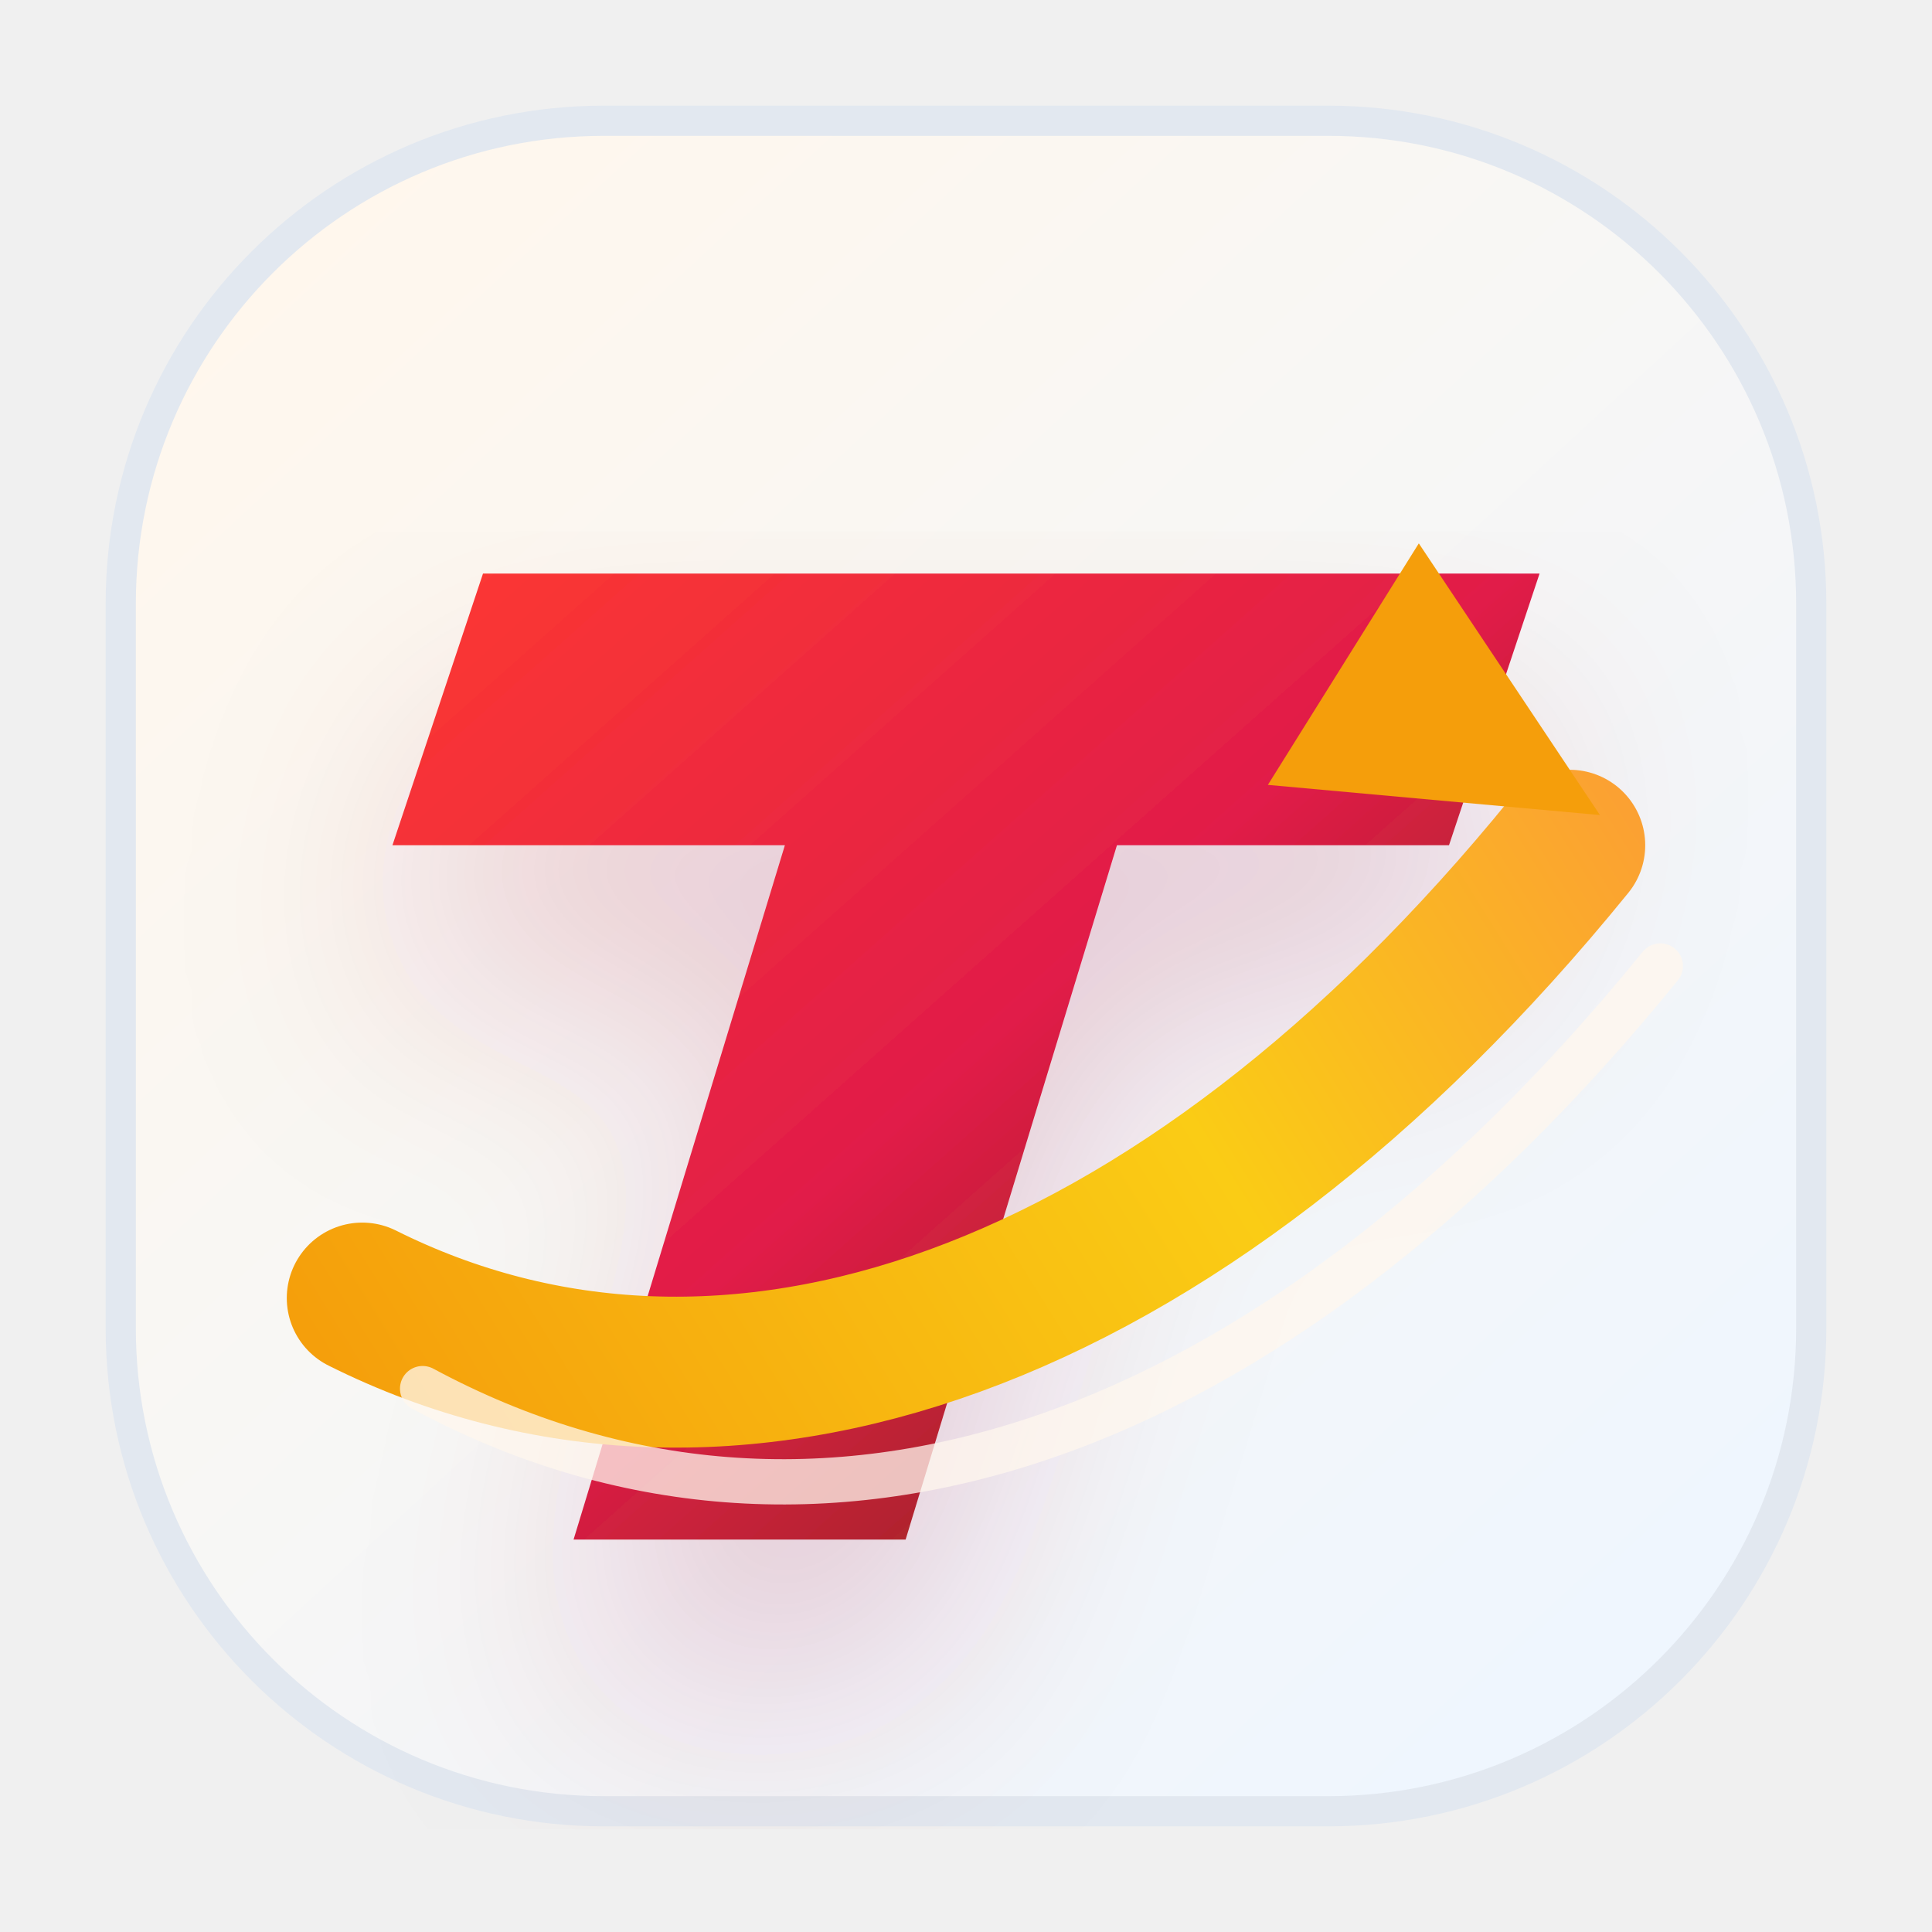
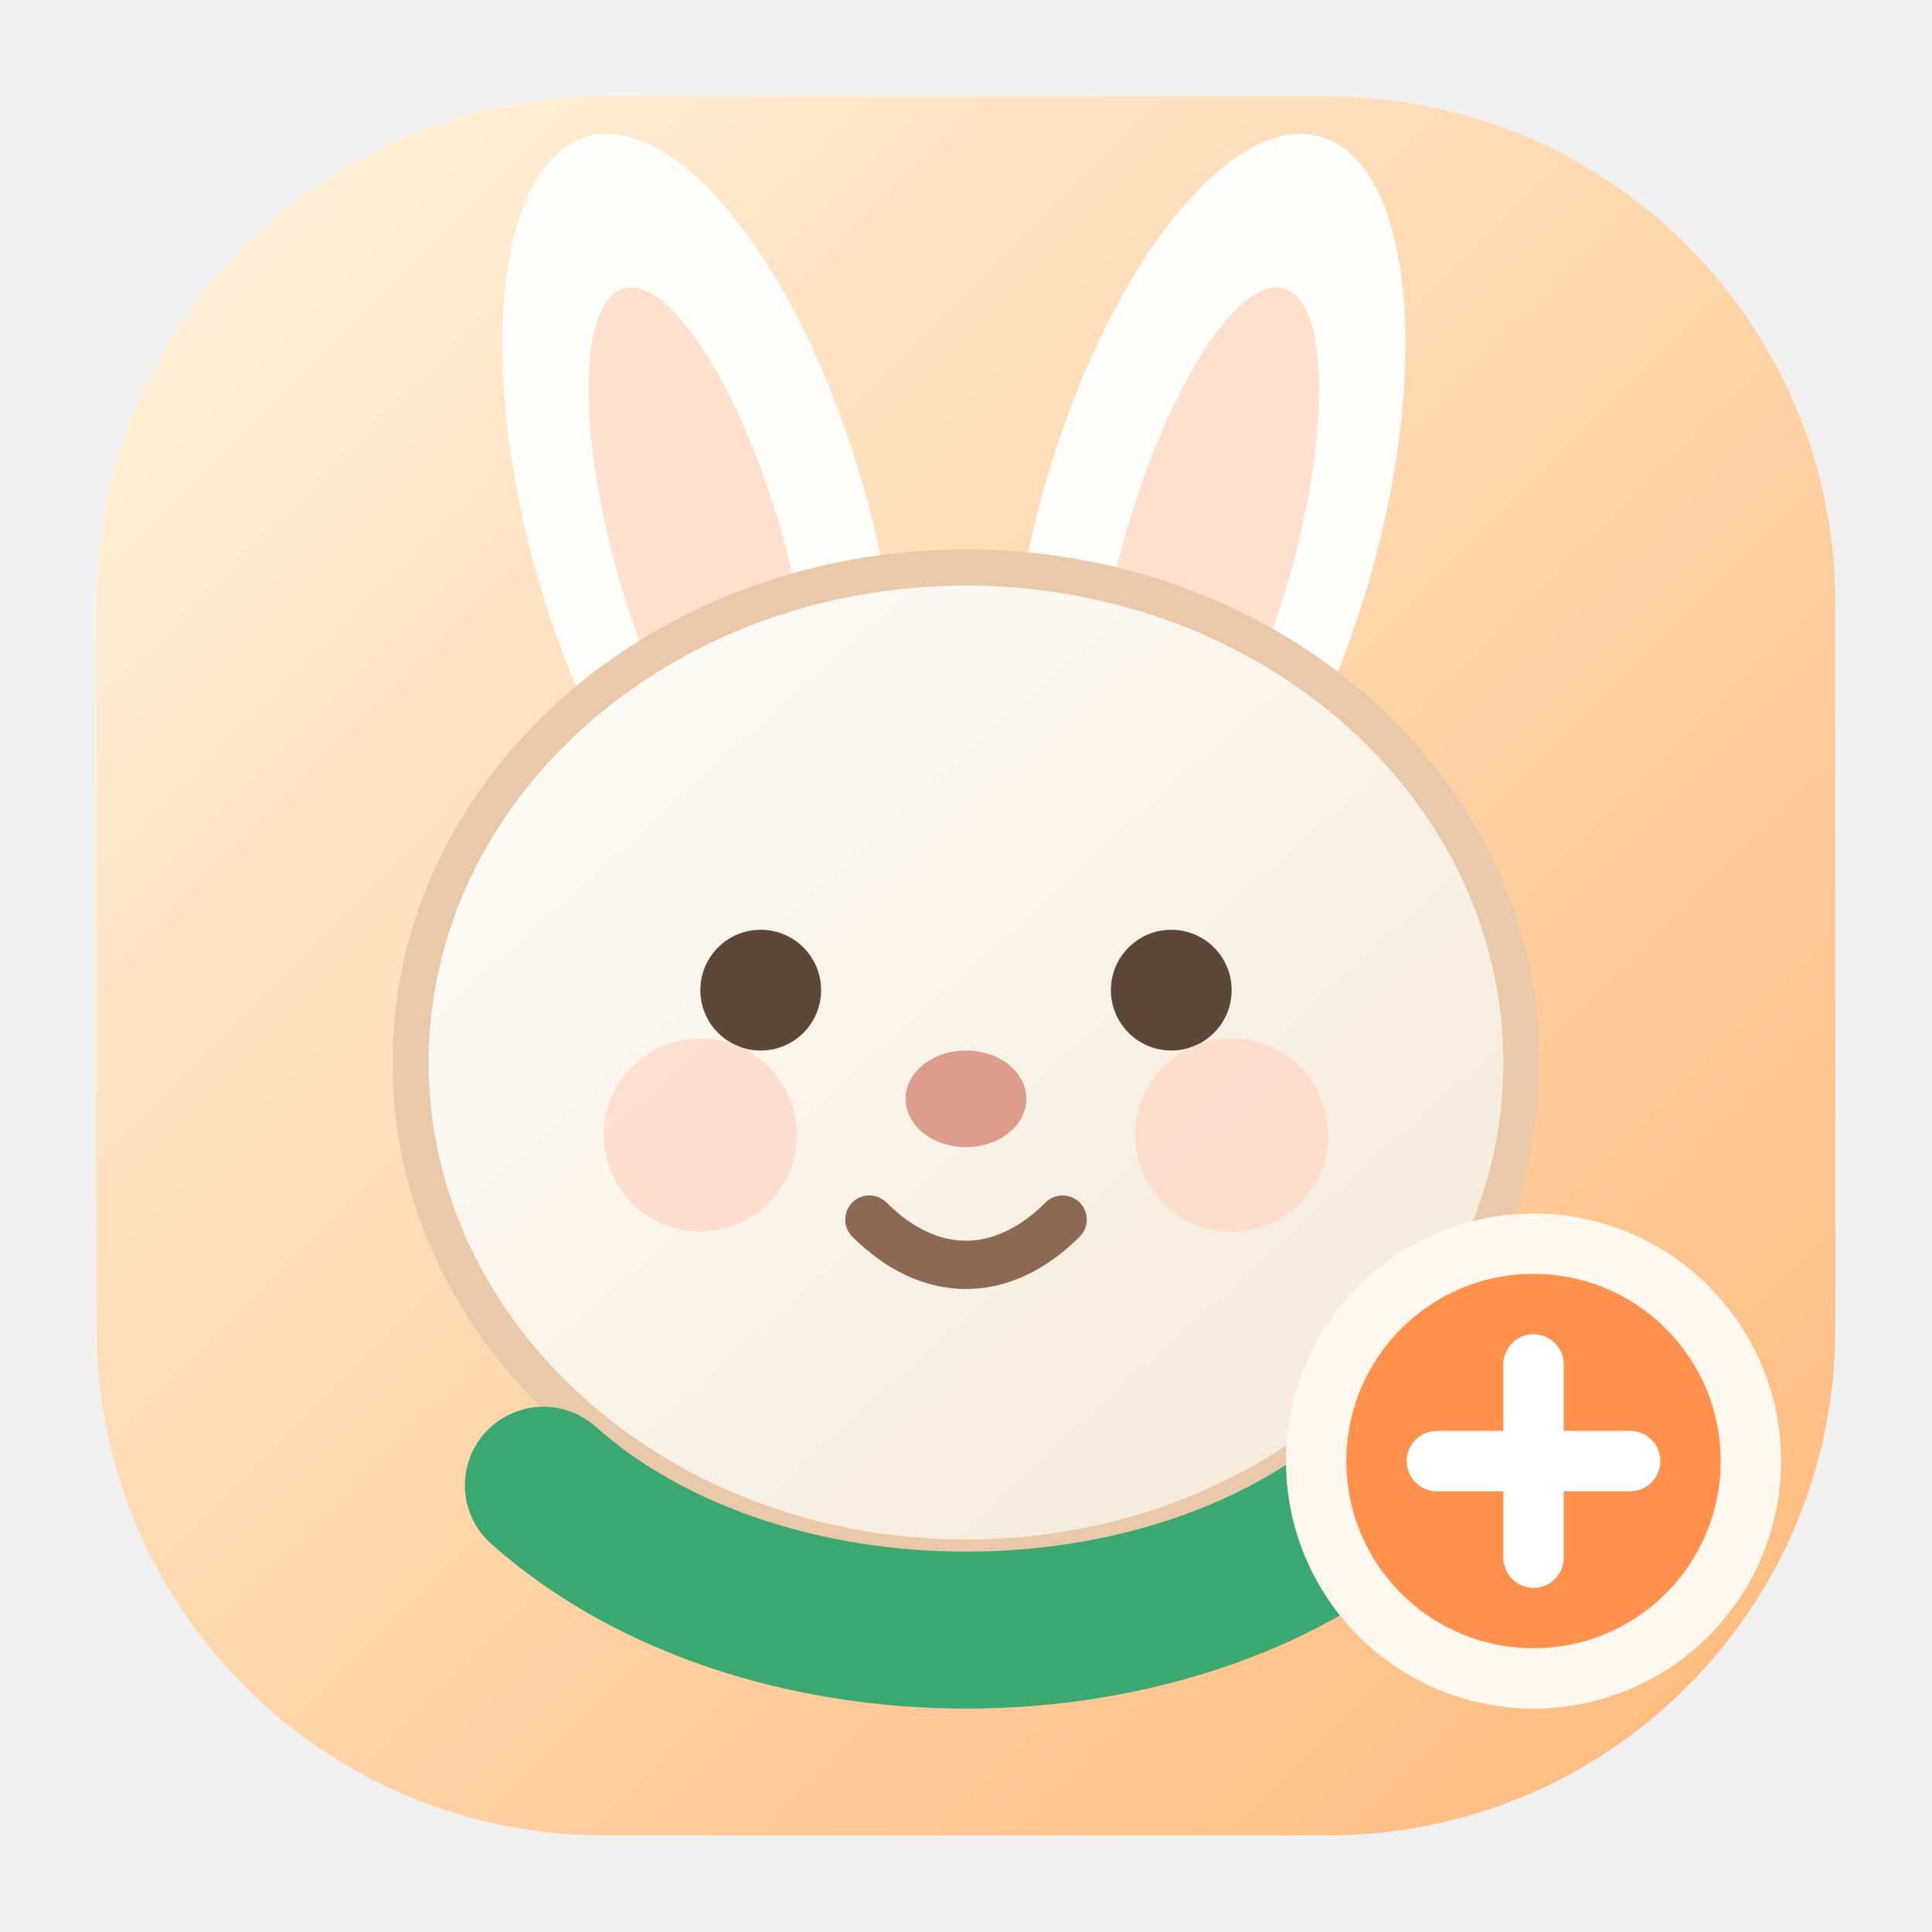
- <svg xmlns="http://www.w3.org/2000/svg" viewBox="0 0 64 64" role="img" aria-label="T神器">
+ <svg xmlns="http://www.w3.org/2000/svg" viewBox="0 0 160 160">
  <defs>
-     <linearGradient id="bg" x1="9" y1="8" x2="55" y2="58" gradientUnits="userSpaceOnUse">
-       <stop offset="0" stop-color="#fff7ed" />
-       <stop offset="1" stop-color="#eef6ff" />
+     <linearGradient id="bg" x1="0" y1="0" x2="1" y2="1">
+       <stop offset="0" stop-color="#fff4df" />
+       <stop offset="1" stop-color="#ffb879" />
    </linearGradient>
-     <linearGradient id="t" x1="16" y1="14" x2="48" y2="50" gradientUnits="userSpaceOnUse">
-       <stop offset="0" stop-color="#ff3b30" />
-       <stop offset=".55" stop-color="#e11d48" />
-       <stop offset="1" stop-color="#7c2d12" />
+     <linearGradient id="fur" x1="0" y1="0" x2="1" y2="1">
+       <stop offset="0" stop-color="#fffefa" />
+       <stop offset="1" stop-color="#f4e7d6" />
    </linearGradient>
-     <linearGradient id="arc" x1="10" y1="45" x2="55" y2="17" gradientUnits="userSpaceOnUse">
-       <stop offset="0" stop-color="#f59e0b" />
-       <stop offset=".55" stop-color="#facc15" />
-       <stop offset="1" stop-color="#fb923c" />
-     </linearGradient>
-     <filter id="shadow" x="-20%" y="-20%" width="140%" height="150%">
-       <feDropShadow dx="0" dy="5" stdDeviation="4" flood-color="#9f1239" flood-opacity=".18" />
-     </filter>
  </defs>
-   <rect x="4" y="4" width="56" height="56" rx="16" fill="url(#bg)" stroke="#e2e8f0" />
-   <path d="M16 19h35l-3 9H37l-7 23H19l7-23H13z" fill="url(#t)" filter="url(#shadow)" />
-   <path d="M12 43c12 6 27 1 40-15" fill="none" stroke="url(#arc)" stroke-width="5" stroke-linecap="round" />
-   <path d="M47 18l6 9-11-1z" fill="#f59e0b" />
-   <path d="M14 46c13 7 28 2 41-14" fill="none" stroke="#fff7ed" stroke-width="1.5" stroke-linecap="round" opacity=".75" />
+   <rect x="8" y="8" width="144" height="144" rx="42" fill="url(#bg)" />
+   <ellipse cx="58" cy="44" rx="14" ry="34" fill="#fffefa" transform="rotate(-16 58 44)" />
+   <ellipse cx="100" cy="44" rx="14" ry="34" fill="#fffefa" transform="rotate(16 100 44)" />
+   <ellipse cx="58" cy="46" rx="7" ry="23" fill="#ffd7c2" transform="rotate(-16 58 46)" opacity=".8" />
+   <ellipse cx="100" cy="46" rx="7" ry="23" fill="#ffd7c2" transform="rotate(16 100 46)" opacity=".8" />
+   <ellipse cx="80" cy="88" rx="46" ry="41" fill="url(#fur)" stroke="#e9c9a9" stroke-width="3" />
+   <circle cx="63" cy="82" r="5" fill="#5b4637" />
+   <circle cx="97" cy="82" r="5" fill="#5b4637" />
+   <circle cx="58" cy="94" r="8" fill="#ffd6c3" opacity=".7" />
+   <circle cx="102" cy="94" r="8" fill="#ffd6c3" opacity=".7" />
+   <ellipse cx="80" cy="91" rx="5" ry="4" fill="#dc9d8d" />
+   <path d="M72 101c5 5 11 5 16 0" fill="none" stroke="#8b6953" stroke-width="4" stroke-linecap="round" />
+   <path d="M45 123c18 16 52 16 70 0" fill="none" stroke="#3ba871" stroke-width="13" stroke-linecap="round" />
+   <circle cx="127" cy="121" r="18" fill="#ff914d" stroke="#fff8ef" stroke-width="5" />
+   <path d="M119 121h16M127 113v16" stroke="#fff" stroke-width="5" stroke-linecap="round" />
</svg>
